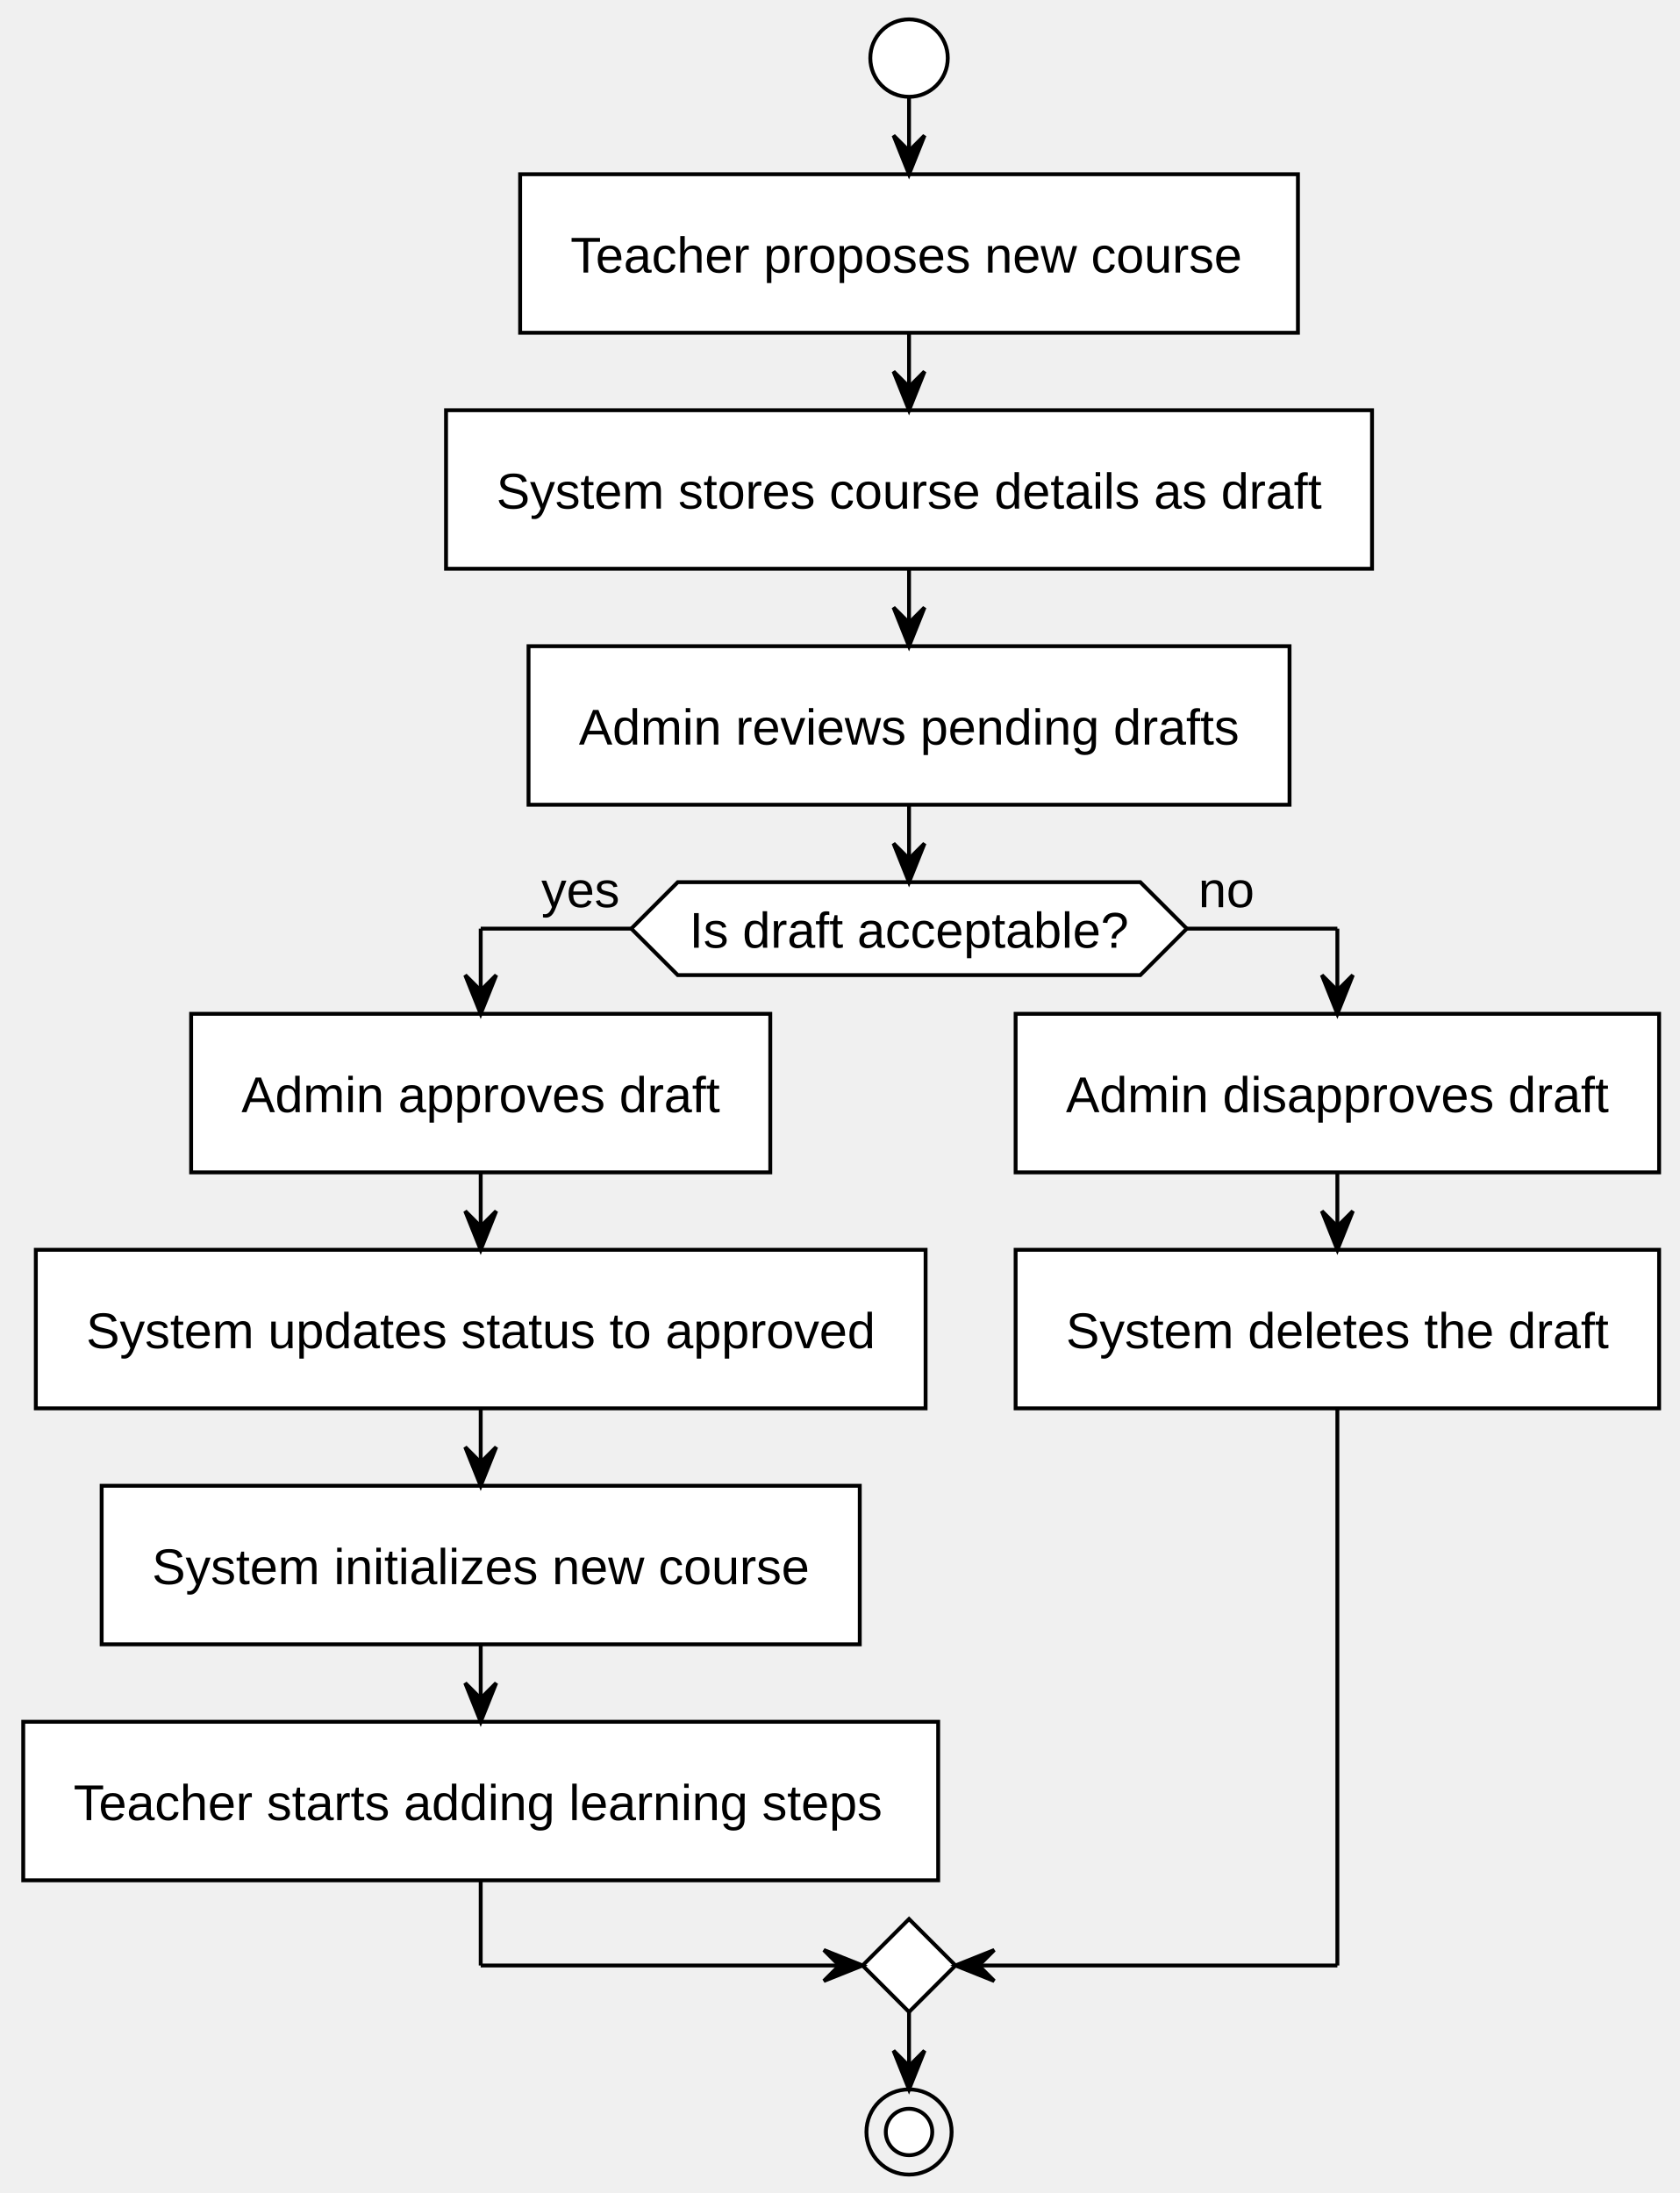
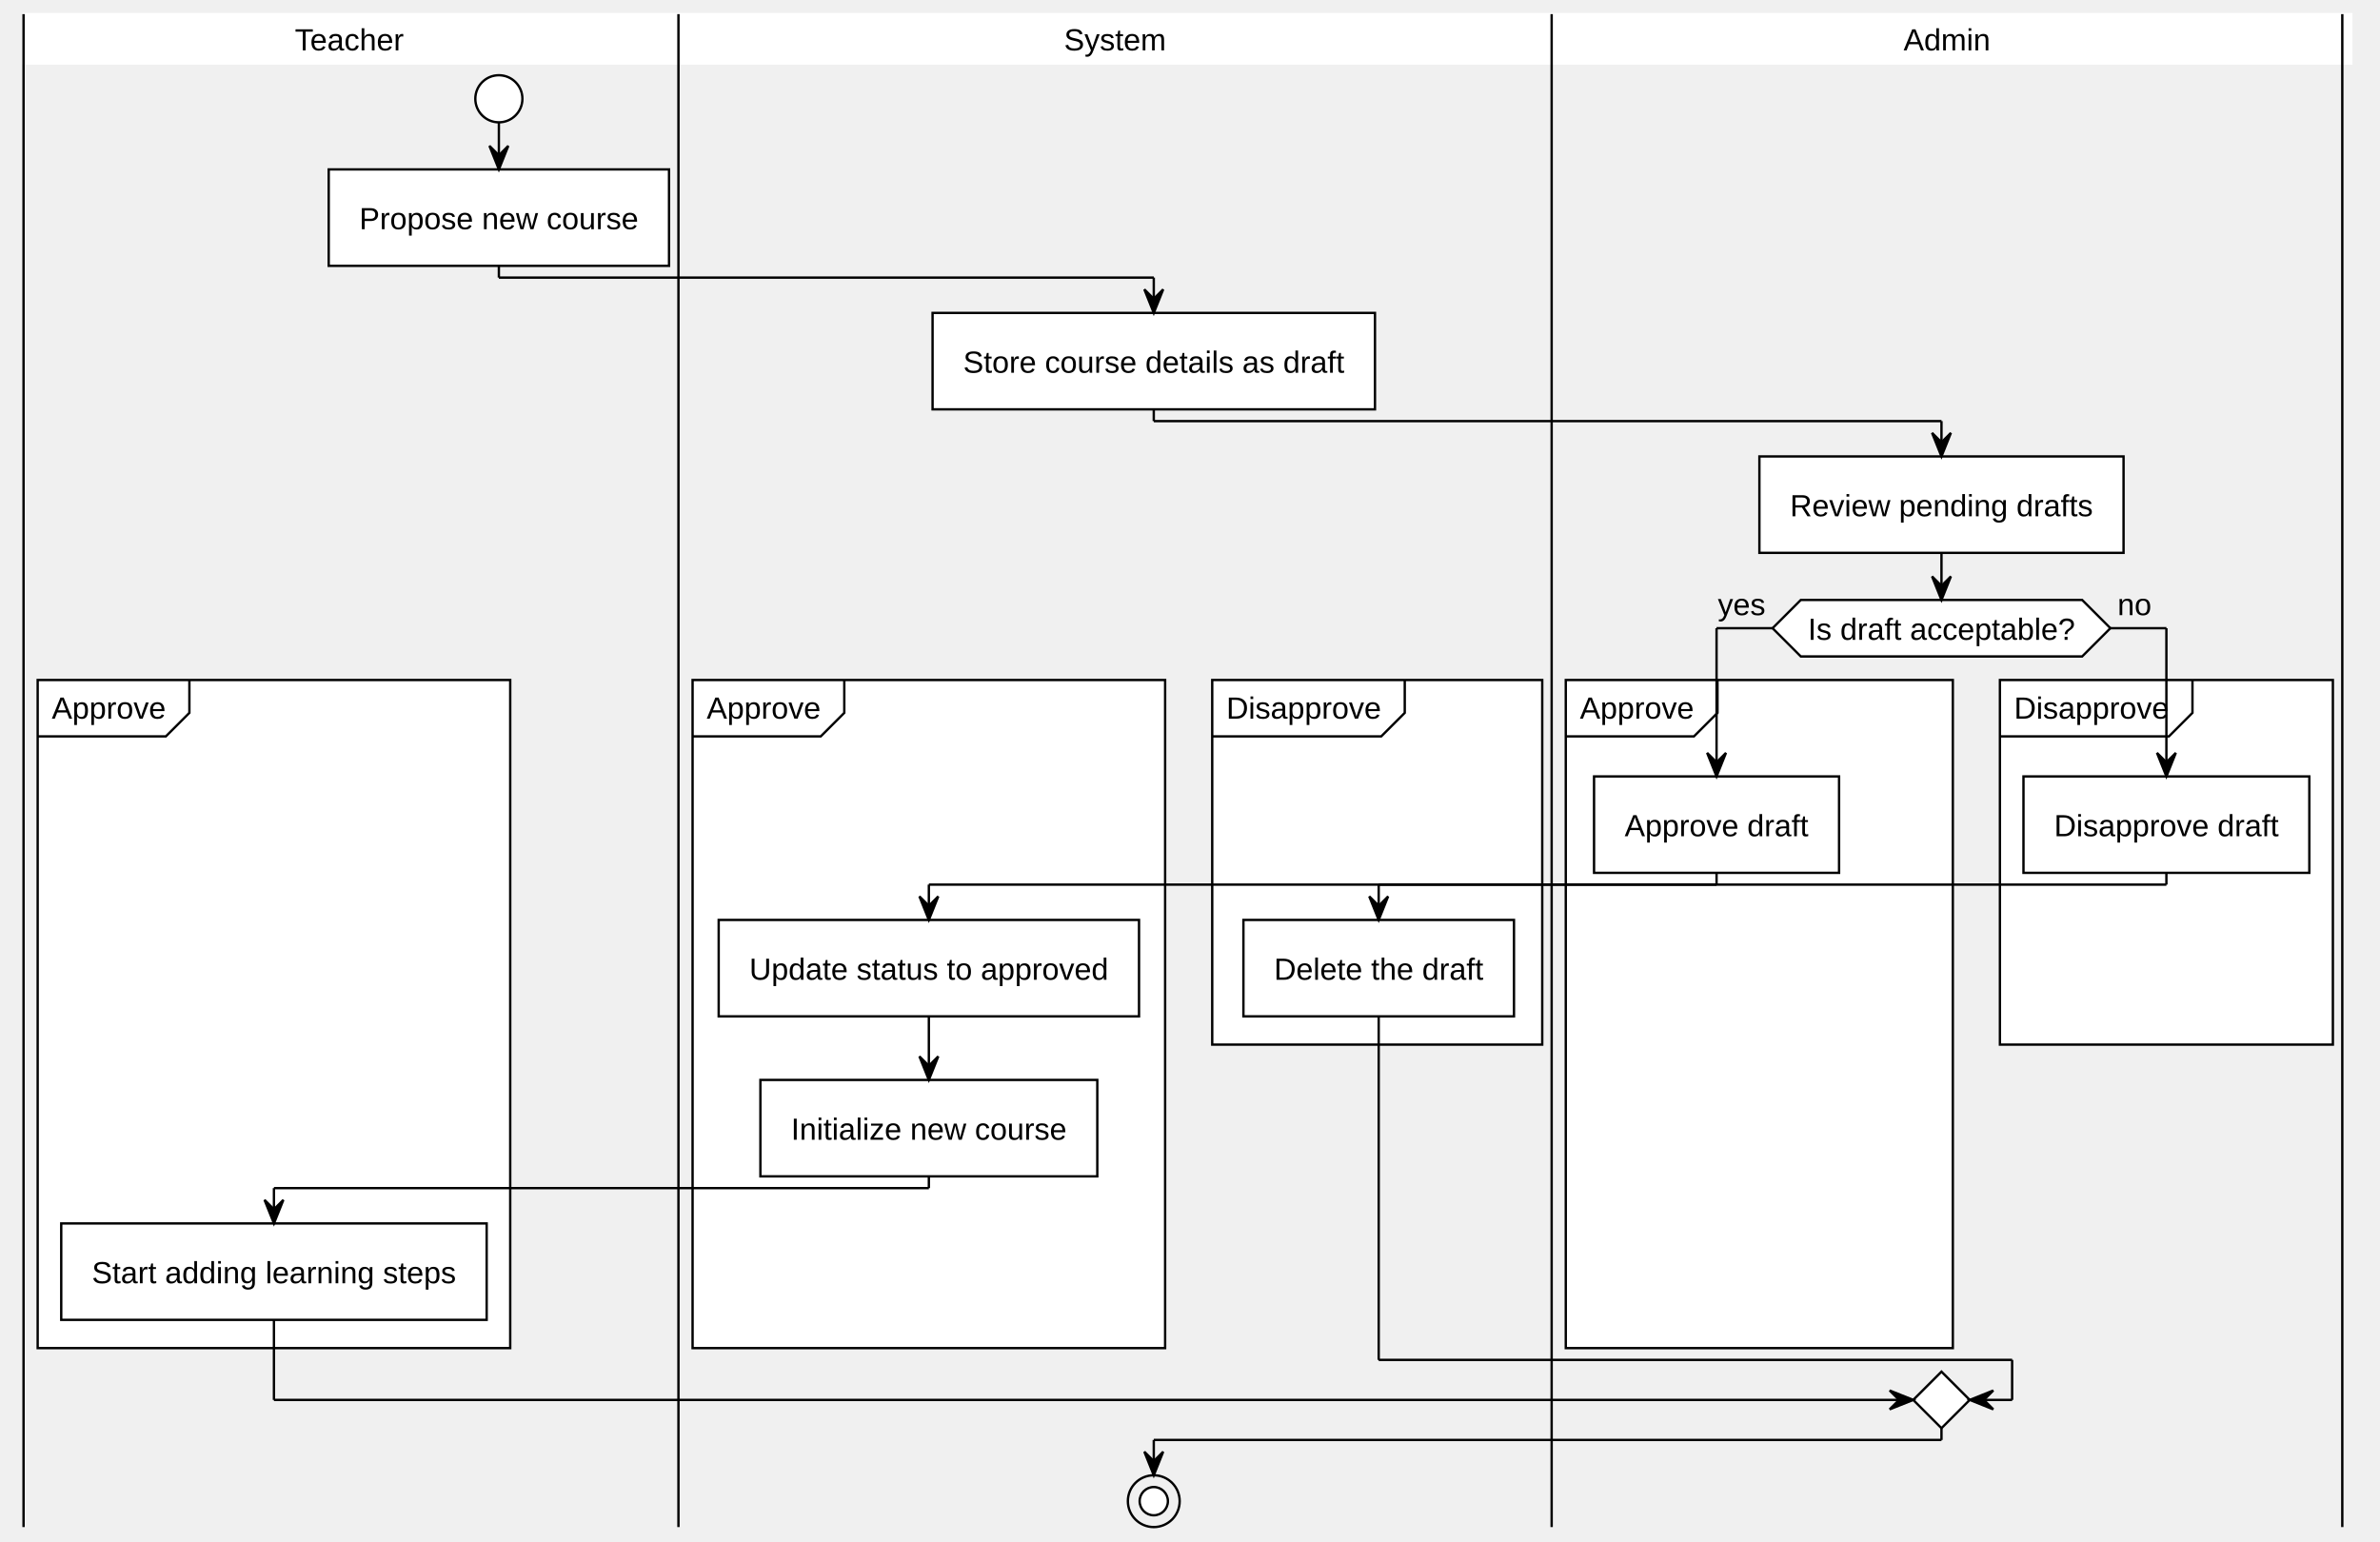
- <svg xmlns="http://www.w3.org/2000/svg" contentStyleType="text/css" data-diagram-type="ACTIVITY" height="649.688px" preserveAspectRatio="none" style="width:497px;height:649px;background:#FFFFFF;" version="1.1" viewBox="0 0 497 649" width="497.292px" zoomAndPan="magnify">
+ <svg xmlns="http://www.w3.org/2000/svg" contentStyleType="text/css" data-diagram-type="ACTIVITY" height="750.521px" preserveAspectRatio="none" style="width:1158px;height:750px;background:#FFFFFF;" version="1.1" viewBox="0 0 1158 750" width="1158.438px" zoomAndPan="magnify">
  <defs />
  <g>
-     <ellipse cx="268.995" cy="17.188" fill="#FFFFFF" rx="11.458" ry="11.458" style="stroke:#000000;stroke-width:1.146;" />
-     <rect fill="#FFFFFF" height="46.92" style="stroke:#000000;stroke-width:1.146;" width="230.165" x="153.912" y="51.562" />
-     <text fill="#000000" font-family="Arial" font-size="14.896" lengthAdjust="spacing" textLength="200.374" x="168.808" y="80.674">Teacher proposes new course</text>
-     <rect fill="#FFFFFF" height="46.92" style="stroke:#000000;stroke-width:1.146;" width="274.016" x="131.987" y="121.4" />
-     <text fill="#000000" font-family="Arial" font-size="14.896" lengthAdjust="spacing" textLength="244.225" x="146.883" y="150.511">System stores course details as draft</text>
-     <rect fill="#FFFFFF" height="46.92" style="stroke:#000000;stroke-width:1.146;" width="225.19" x="156.4" y="191.237" />
-     <text fill="#000000" font-family="Arial" font-size="14.896" lengthAdjust="spacing" textLength="195.399" x="171.296" y="220.348">Admin reviews pending drafts</text>
-     <polygon fill="#FFFFFF" points="200.555,261.074,337.435,261.074,351.185,274.824,337.435,288.574,200.555,288.574,186.805,274.824,200.555,261.074" style="stroke:#000000;stroke-width:1.146;" />
-     <text fill="#000000" font-family="Arial" font-size="14.896" lengthAdjust="spacing" textLength="130.004" x="203.993" y="280.475">Is draft acceptable?</text>
-     <text fill="#000000" font-family="Arial" font-size="14.896" lengthAdjust="spacing" textLength="23.18" x="160.188" y="268.473">yes</text>
-     <text fill="#000000" font-family="Arial" font-size="14.896" lengthAdjust="spacing" textLength="16.569" x="354.622" y="268.473">no</text>
-     <rect fill="#FFFFFF" height="46.92" style="stroke:#000000;stroke-width:1.146;" width="171.375" x="56.559" y="300.032" />
-     <text fill="#000000" font-family="Arial" font-size="14.896" lengthAdjust="spacing" textLength="141.583" x="71.455" y="329.144">Admin approves draft</text>
-     <rect fill="#FFFFFF" height="46.92" style="stroke:#000000;stroke-width:1.146;" width="263.296" x="10.599" y="369.869" />
-     <text fill="#000000" font-family="Arial" font-size="14.896" lengthAdjust="spacing" textLength="233.504" x="25.495" y="398.981">System updates status to approved</text>
-     <rect fill="#FFFFFF" height="46.92" style="stroke:#000000;stroke-width:1.146;" width="224.339" x="30.077" y="439.706" />
-     <text fill="#000000" font-family="Arial" font-size="14.896" lengthAdjust="spacing" textLength="194.548" x="44.973" y="468.818">System initializes new course</text>
-     <rect fill="#FFFFFF" height="46.92" style="stroke:#000000;stroke-width:1.146;" width="270.743" x="6.875" y="509.543" />
-     <text fill="#000000" font-family="Arial" font-size="14.896" lengthAdjust="spacing" textLength="240.952" x="21.771" y="538.655">Teacher starts adding learning steps</text>
-     <rect fill="#FFFFFF" height="46.92" style="stroke:#000000;stroke-width:1.146;" width="190.417" x="300.535" y="300.032" />
-     <text fill="#000000" font-family="Arial" font-size="14.896" lengthAdjust="spacing" textLength="160.625" x="315.431" y="329.144">Admin disapproves draft</text>
-     <rect fill="#FFFFFF" height="46.92" style="stroke:#000000;stroke-width:1.146;" width="190.417" x="300.535" y="369.869" />
-     <text fill="#000000" font-family="Arial" font-size="14.896" lengthAdjust="spacing" textLength="160.625" x="315.431" y="398.981">System deletes the draft</text>
-     <polygon fill="#FFFFFF" points="268.995,567.922,282.745,581.672,268.995,595.422,255.245,581.672,268.995,567.922" style="stroke:#000000;stroke-width:1.146;" />
-     <ellipse cx="268.995" cy="630.943" fill="none" rx="12.604" ry="12.604" style="stroke:#000000;stroke-width:1.146;" />
-     <ellipse cx="268.995" cy="630.943" fill="#FFFFFF" rx="6.875" ry="6.875" style="stroke:#000000;stroke-width:1.146;" />
-     <line style="stroke:#000000;stroke-width:1.146;" x1="268.995" x2="268.995" y1="28.646" y2="51.562" />
-     <polygon fill="#000000" points="264.412,40.104,268.995,51.562,273.578,40.104,268.995,44.688" style="stroke:#000000;stroke-width:1.146;" />
-     <line style="stroke:#000000;stroke-width:1.146;" x1="268.995" x2="268.995" y1="98.483" y2="121.4" />
-     <polygon fill="#000000" points="264.412,109.941,268.995,121.4,273.578,109.941,268.995,114.525" style="stroke:#000000;stroke-width:1.146;" />
-     <line style="stroke:#000000;stroke-width:1.146;" x1="268.995" x2="268.995" y1="168.32" y2="191.237" />
-     <polygon fill="#000000" points="264.412,179.778,268.995,191.237,273.578,179.778,268.995,184.362" style="stroke:#000000;stroke-width:1.146;" />
-     <line style="stroke:#000000;stroke-width:1.146;" x1="142.247" x2="142.247" y1="346.952" y2="369.869" />
-     <polygon fill="#000000" points="137.663,358.411,142.247,369.869,146.83,358.411,142.247,362.994" style="stroke:#000000;stroke-width:1.146;" />
-     <line style="stroke:#000000;stroke-width:1.146;" x1="142.247" x2="142.247" y1="416.79" y2="439.706" />
-     <polygon fill="#000000" points="137.663,428.248,142.247,439.706,146.83,428.248,142.247,432.831" style="stroke:#000000;stroke-width:1.146;" />
-     <line style="stroke:#000000;stroke-width:1.146;" x1="142.247" x2="142.247" y1="486.627" y2="509.543" />
-     <polygon fill="#000000" points="137.663,498.085,142.247,509.543,146.83,498.085,142.247,502.668" style="stroke:#000000;stroke-width:1.146;" />
-     <line style="stroke:#000000;stroke-width:1.146;" x1="395.743" x2="395.743" y1="346.952" y2="369.869" />
-     <polygon fill="#000000" points="391.16,358.411,395.743,369.869,400.327,358.411,395.743,362.994" style="stroke:#000000;stroke-width:1.146;" />
-     <line style="stroke:#000000;stroke-width:1.146;" x1="186.805" x2="142.247" y1="274.824" y2="274.824" />
-     <line style="stroke:#000000;stroke-width:1.146;" x1="142.247" x2="142.247" y1="274.824" y2="300.032" />
-     <polygon fill="#000000" points="137.663,288.574,142.247,300.032,146.83,288.574,142.247,293.157" style="stroke:#000000;stroke-width:1.146;" />
-     <line style="stroke:#000000;stroke-width:1.146;" x1="351.185" x2="395.743" y1="274.824" y2="274.824" />
-     <line style="stroke:#000000;stroke-width:1.146;" x1="395.743" x2="395.743" y1="274.824" y2="300.032" />
-     <polygon fill="#000000" points="391.16,288.574,395.743,300.032,400.327,288.574,395.743,293.157" style="stroke:#000000;stroke-width:1.146;" />
-     <line style="stroke:#000000;stroke-width:1.146;" x1="142.247" x2="142.247" y1="556.464" y2="581.672" />
-     <line style="stroke:#000000;stroke-width:1.146;" x1="142.247" x2="255.245" y1="581.672" y2="581.672" />
-     <polygon fill="#000000" points="243.787,577.089,255.245,581.672,243.787,586.255,248.37,581.672" style="stroke:#000000;stroke-width:1.146;" />
-     <line style="stroke:#000000;stroke-width:1.146;" x1="395.743" x2="395.743" y1="416.79" y2="581.672" />
-     <line style="stroke:#000000;stroke-width:1.146;" x1="395.743" x2="282.745" y1="581.672" y2="581.672" />
-     <polygon fill="#000000" points="294.203,577.089,282.745,581.672,294.203,586.255,289.62,581.672" style="stroke:#000000;stroke-width:1.146;" />
-     <line style="stroke:#000000;stroke-width:1.146;" x1="268.995" x2="268.995" y1="238.157" y2="261.074" />
-     <polygon fill="#000000" points="264.412,249.615,268.995,261.074,273.578,249.615,268.995,254.199" style="stroke:#000000;stroke-width:1.146;" />
-     <line style="stroke:#000000;stroke-width:1.146;" x1="268.995" x2="268.995" y1="595.422" y2="618.339" />
-     <polygon fill="#000000" points="264.412,606.88,268.995,618.339,273.578,606.88,268.995,611.464" style="stroke:#000000;stroke-width:1.146;" />
+     <rect fill="#FFFFFF" height="24.004" style="stroke:#FFFFFF;stroke-width:1.146;" width="1132.557" x="11.458" y="6.875" />
+     <ellipse cx="242.728" cy="48.066" fill="#FFFFFF" rx="11.458" ry="11.458" style="stroke:#000000;stroke-width:1.146;" />
+     <rect fill="#FFFFFF" height="46.92" style="stroke:#000000;stroke-width:1.146;" width="165.585" x="159.936" y="82.441" />
+     <text fill="#000000" font-family="Arial" font-size="14.896" lengthAdjust="spacing" textLength="135.794" x="174.832" y="111.553">Propose new course</text>
+     <rect fill="#FFFFFF" height="325.123" style="stroke:#000000;stroke-width:1.146;" width="229.916" x="18.333" y="330.911" />
+     <path d="M92.148,330.911 L92.148,346.894 L80.689,358.352 L18.333,358.352" fill="none" style="stroke:#000000;stroke-width:1.146;" />
+     <text fill="#000000" font-family="Arial" font-size="14.896" lengthAdjust="spacing" textLength="55.481" x="25.208" y="349.71">Approve</text>
+     <rect fill="#FFFFFF" height="46.92" style="stroke:#000000;stroke-width:1.146;" width="207" x="29.792" y="595.363" />
+     <text fill="#000000" font-family="Arial" font-size="14.896" lengthAdjust="spacing" textLength="177.208" x="44.688" y="624.475">Start adding learning steps</text>
+     <line style="stroke:#000000;stroke-width:1.146;" x1="11.458" x2="11.458" y1="6.875" y2="743.117" />
+     <rect fill="#FFFFFF" height="46.92" style="stroke:#000000;stroke-width:1.146;" width="215.255" x="453.747" y="152.278" />
+     <text fill="#000000" font-family="Arial" font-size="14.896" lengthAdjust="spacing" textLength="185.463" x="468.643" y="181.39">Store course details as draft</text>
+     <rect fill="#FFFFFF" height="325.123" style="stroke:#000000;stroke-width:1.146;" width="229.916" x="336.979" y="330.911" />
+     <path d="M410.794,330.911 L410.794,346.894 L399.336,358.352 L336.979,358.352" fill="none" style="stroke:#000000;stroke-width:1.146;" />
+     <text fill="#000000" font-family="Arial" font-size="14.896" lengthAdjust="spacing" textLength="55.481" x="343.854" y="349.71">Approve</text>
+     <rect fill="#FFFFFF" height="46.92" style="stroke:#000000;stroke-width:1.146;" width="204.519" x="349.678" y="447.668" />
+     <text fill="#000000" font-family="Arial" font-size="14.896" lengthAdjust="spacing" textLength="174.728" x="364.574" y="476.78">Update status to approved</text>
+     <rect fill="#FFFFFF" height="46.92" style="stroke:#000000;stroke-width:1.146;" width="163.92" x="369.978" y="525.526" />
+     <text fill="#000000" font-family="Arial" font-size="14.896" lengthAdjust="spacing" textLength="134.128" x="384.874" y="554.638">Initialize new course</text>
+     <rect fill="#FFFFFF" height="177.428" style="stroke:#000000;stroke-width:1.146;" width="160.569" x="589.812" y="330.911" />
+     <path d="M683.49,330.911 L683.49,346.894 L672.032,358.352 L589.812,358.352" fill="none" style="stroke:#000000;stroke-width:1.146;" />
+     <text fill="#000000" font-family="Arial" font-size="14.896" lengthAdjust="spacing" textLength="75.345" x="596.687" y="349.71">Disapprove</text>
+     <rect fill="#FFFFFF" height="46.92" style="stroke:#000000;stroke-width:1.146;" width="131.641" x="604.991" y="447.668" />
+     <text fill="#000000" font-family="Arial" font-size="14.896" lengthAdjust="spacing" textLength="101.849" x="619.887" y="476.78">Delete the draft</text>
+     <ellipse cx="561.374" cy="730.513" fill="none" rx="12.604" ry="12.604" style="stroke:#000000;stroke-width:1.146;" />
+     <ellipse cx="561.374" cy="730.513" fill="#FFFFFF" rx="6.875" ry="6.875" style="stroke:#000000;stroke-width:1.146;" />
+     <line style="stroke:#000000;stroke-width:1.146;" x1="330.104" x2="330.104" y1="6.875" y2="743.117" />
+     <rect fill="#FFFFFF" height="46.92" style="stroke:#000000;stroke-width:1.146;" width="177.179" x="856.046" y="222.115" />
+     <text fill="#000000" font-family="Arial" font-size="14.896" lengthAdjust="spacing" textLength="147.387" x="870.942" y="251.227">Review pending drafts</text>
+     <polygon fill="#FFFFFF" points="876.196,291.952,1013.075,291.952,1026.825,305.702,1013.075,319.452,876.196,319.452,862.446,305.702,876.196,291.952" style="stroke:#000000;stroke-width:1.146;" />
+     <text fill="#000000" font-family="Arial" font-size="14.896" lengthAdjust="spacing" textLength="130.004" x="879.634" y="311.354">Is draft acceptable?</text>
+     <text fill="#000000" font-family="Arial" font-size="14.896" lengthAdjust="spacing" textLength="23.18" x="835.828" y="299.352">yes</text>
+     <text fill="#000000" font-family="Arial" font-size="14.896" lengthAdjust="spacing" textLength="16.569" x="1030.263" y="299.352">no</text>
+     <rect fill="#FFFFFF" height="325.123" style="stroke:#000000;stroke-width:1.146;" width="188.317" x="761.84" y="330.911" />
+     <path d="M835.654,330.911 L835.654,346.894 L824.196,358.352 L761.84,358.352" fill="none" style="stroke:#000000;stroke-width:1.146;" />
+     <text fill="#000000" font-family="Arial" font-size="14.896" lengthAdjust="spacing" textLength="55.481" x="768.715" y="349.71">Approve</text>
+     <rect fill="#FFFFFF" height="46.92" style="stroke:#000000;stroke-width:1.146;" width="119.218" x="775.59" y="377.831" />
+     <text fill="#000000" font-family="Arial" font-size="14.896" lengthAdjust="spacing" textLength="89.426" x="790.486" y="406.943">Approve draft</text>
+     <rect fill="#FFFFFF" height="177.428" style="stroke:#000000;stroke-width:1.146;" width="161.998" x="973.073" y="330.911" />
+     <path d="M1066.752,330.911 L1066.752,346.894 L1055.293,358.352 L973.073,358.352" fill="none" style="stroke:#000000;stroke-width:1.146;" />
+     <text fill="#000000" font-family="Arial" font-size="14.896" lengthAdjust="spacing" textLength="75.345" x="979.948" y="349.71">Disapprove</text>
+     <rect fill="#FFFFFF" height="46.92" style="stroke:#000000;stroke-width:1.146;" width="139.081" x="984.532" y="377.831" />
+     <text fill="#000000" font-family="Arial" font-size="14.896" lengthAdjust="spacing" textLength="109.289" x="999.428" y="406.943">Disapprove draft</text>
+     <polygon fill="#FFFFFF" points="944.635,667.492,958.385,681.242,944.635,694.992,930.885,681.242,944.635,667.492" style="stroke:#000000;stroke-width:1.146;" />
+     <line style="stroke:#000000;stroke-width:1.146;" x1="754.965" x2="754.965" y1="6.875" y2="743.117" />
+     <line style="stroke:#000000;stroke-width:1.146;" x1="1139.655" x2="1139.655" y1="6.875" y2="743.117" />
+     <line style="stroke:#000000;stroke-width:1.146;" x1="242.728" x2="242.728" y1="59.525" y2="82.441" />
+     <polygon fill="#000000" points="238.145,70.983,242.728,82.441,247.312,70.983,242.728,75.566" style="stroke:#000000;stroke-width:1.146;" />
+     <line style="stroke:#000000;stroke-width:1.146;" x1="451.938" x2="451.938" y1="494.589" y2="525.526" />
+     <polygon fill="#000000" points="447.354,514.068,451.938,525.526,456.521,514.068,451.938,518.651" style="stroke:#000000;stroke-width:1.146;" />
+     <line style="stroke:#000000;stroke-width:1.146;" x1="862.446" x2="835.199" y1="305.702" y2="305.702" />
+     <line style="stroke:#000000;stroke-width:1.146;" x1="835.199" x2="835.199" y1="305.702" y2="377.831" />
+     <polygon fill="#000000" points="830.615,366.373,835.199,377.831,839.782,366.373,835.199,370.956" style="stroke:#000000;stroke-width:1.146;" />
+     <line style="stroke:#000000;stroke-width:1.146;" x1="1026.825" x2="1054.072" y1="305.702" y2="305.702" />
+     <line style="stroke:#000000;stroke-width:1.146;" x1="1054.072" x2="1054.072" y1="305.702" y2="377.831" />
+     <polygon fill="#000000" points="1049.489,366.373,1054.072,377.831,1058.656,366.373,1054.072,370.956" style="stroke:#000000;stroke-width:1.146;" />
+     <line style="stroke:#000000;stroke-width:1.146;" x1="944.635" x2="944.635" y1="269.036" y2="291.952" />
+     <polygon fill="#000000" points="940.052,280.494,944.635,291.952,949.219,280.494,944.635,285.077" style="stroke:#000000;stroke-width:1.146;" />
+     <line style="stroke:#000000;stroke-width:1.146;" x1="242.728" x2="242.728" y1="129.362" y2="135.091" />
+     <line style="stroke:#000000;stroke-width:1.146;" x1="242.728" x2="561.374" y1="135.091" y2="135.091" />
+     <line style="stroke:#000000;stroke-width:1.146;" x1="561.374" x2="561.374" y1="135.091" y2="152.278" />
+     <polygon fill="#000000" points="556.791,140.82,561.374,152.278,565.958,140.82,561.374,145.403" style="stroke:#000000;stroke-width:1.146;" />
+     <line style="stroke:#000000;stroke-width:1.146;" x1="561.374" x2="561.374" y1="199.199" y2="204.928" />
+     <line style="stroke:#000000;stroke-width:1.146;" x1="561.374" x2="944.635" y1="204.928" y2="204.928" />
+     <line style="stroke:#000000;stroke-width:1.146;" x1="944.635" x2="944.635" y1="204.928" y2="222.115" />
+     <polygon fill="#000000" points="940.052,210.657,944.635,222.115,949.219,210.657,944.635,215.24" style="stroke:#000000;stroke-width:1.146;" />
+     <line style="stroke:#000000;stroke-width:1.146;" x1="835.199" x2="835.199" y1="424.752" y2="430.481" />
+     <line style="stroke:#000000;stroke-width:1.146;" x1="835.199" x2="451.938" y1="430.481" y2="430.481" />
+     <line style="stroke:#000000;stroke-width:1.146;" x1="451.938" x2="451.938" y1="430.481" y2="447.668" />
+     <polygon fill="#000000" points="447.354,436.21,451.938,447.668,456.521,436.21,451.938,440.793" style="stroke:#000000;stroke-width:1.146;" />
+     <line style="stroke:#000000;stroke-width:1.146;" x1="451.938" x2="451.938" y1="572.447" y2="578.176" />
+     <line style="stroke:#000000;stroke-width:1.146;" x1="451.938" x2="133.292" y1="578.176" y2="578.176" />
+     <line style="stroke:#000000;stroke-width:1.146;" x1="133.292" x2="133.292" y1="578.176" y2="595.363" />
+     <polygon fill="#000000" points="128.708,583.905,133.292,595.363,137.875,583.905,133.292,588.488" style="stroke:#000000;stroke-width:1.146;" />
+     <line style="stroke:#000000;stroke-width:1.146;" x1="1054.072" x2="1054.072" y1="424.752" y2="430.481" />
+     <line style="stroke:#000000;stroke-width:1.146;" x1="1054.072" x2="670.811" y1="430.481" y2="430.481" />
+     <line style="stroke:#000000;stroke-width:1.146;" x1="670.811" x2="670.811" y1="430.481" y2="447.668" />
+     <polygon fill="#000000" points="666.228,436.21,670.811,447.668,675.395,436.21,670.811,440.793" style="stroke:#000000;stroke-width:1.146;" />
+     <line style="stroke:#000000;stroke-width:1.146;" x1="133.292" x2="133.292" y1="642.284" y2="681.242" />
+     <line style="stroke:#000000;stroke-width:1.146;" x1="133.292" x2="930.885" y1="681.242" y2="681.242" />
+     <polygon fill="#000000" points="919.427,676.659,930.885,681.242,919.427,685.825,924.01,681.242" style="stroke:#000000;stroke-width:1.146;" />
+     <line style="stroke:#000000;stroke-width:1.146;" x1="670.811" x2="670.811" y1="494.589" y2="661.763" />
+     <line style="stroke:#000000;stroke-width:1.146;" x1="670.811" x2="979.01" y1="661.763" y2="661.763" />
+     <line style="stroke:#000000;stroke-width:1.146;" x1="979.01" x2="979.01" y1="661.763" y2="681.242" />
+     <line style="stroke:#000000;stroke-width:1.146;" x1="979.01" x2="958.385" y1="681.242" y2="681.242" />
+     <polygon fill="#000000" points="969.844,676.659,958.385,681.242,969.844,685.825,965.26,681.242" style="stroke:#000000;stroke-width:1.146;" />
+     <line style="stroke:#000000;stroke-width:1.146;" x1="944.635" x2="944.635" y1="694.992" y2="700.721" />
+     <line style="stroke:#000000;stroke-width:1.146;" x1="944.635" x2="561.374" y1="700.721" y2="700.721" />
+     <line style="stroke:#000000;stroke-width:1.146;" x1="561.374" x2="561.374" y1="700.721" y2="717.909" />
+     <polygon fill="#000000" points="556.791,706.45,561.374,717.909,565.958,706.45,561.374,711.034" style="stroke:#000000;stroke-width:1.146;" />
+     <text fill="#000000" font-family="Arial" font-size="14.896" lengthAdjust="spacing" textLength="54.645" x="143.459" y="24.528">Teacher</text>
+     <text fill="#000000" font-family="Arial" font-size="14.896" lengthAdjust="spacing" textLength="49.663" x="517.703" y="24.528">System</text>
+     <text fill="#000000" font-family="Arial" font-size="14.896" lengthAdjust="spacing" textLength="42.222" x="926.199" y="24.528">Admin</text>
  </g>
</svg>
